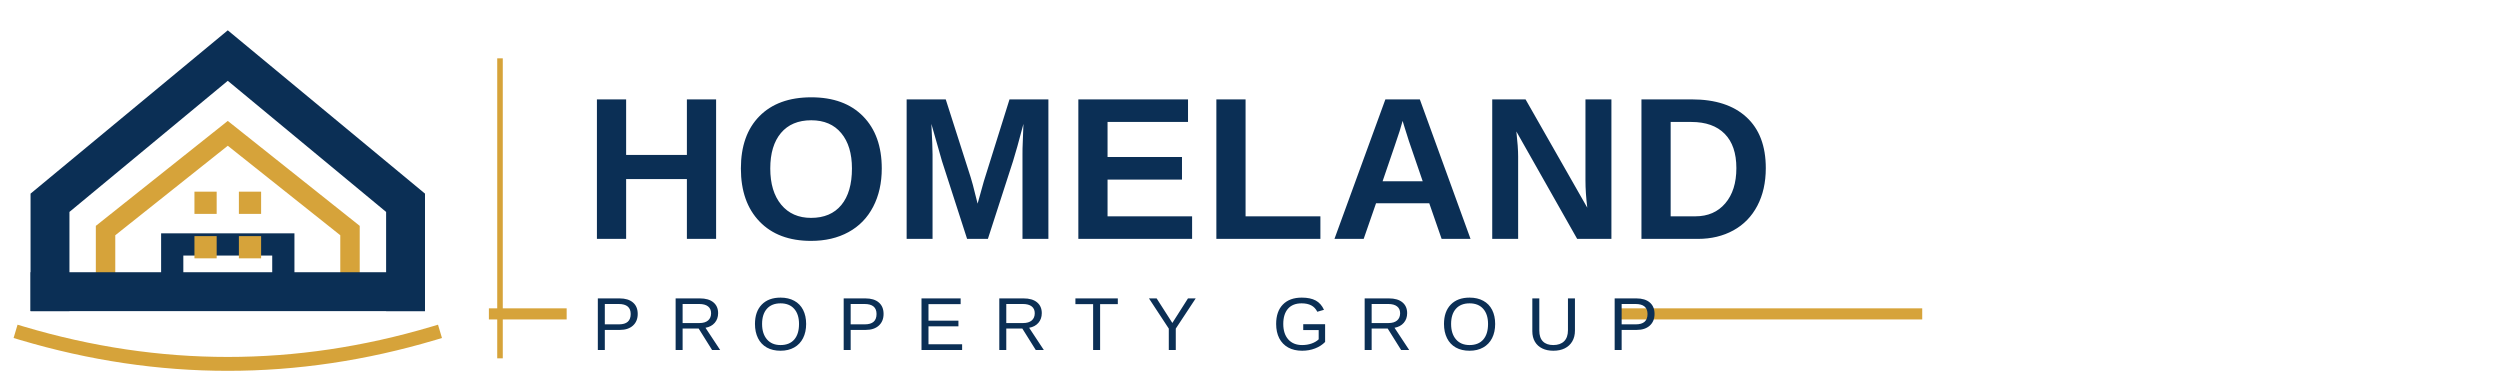
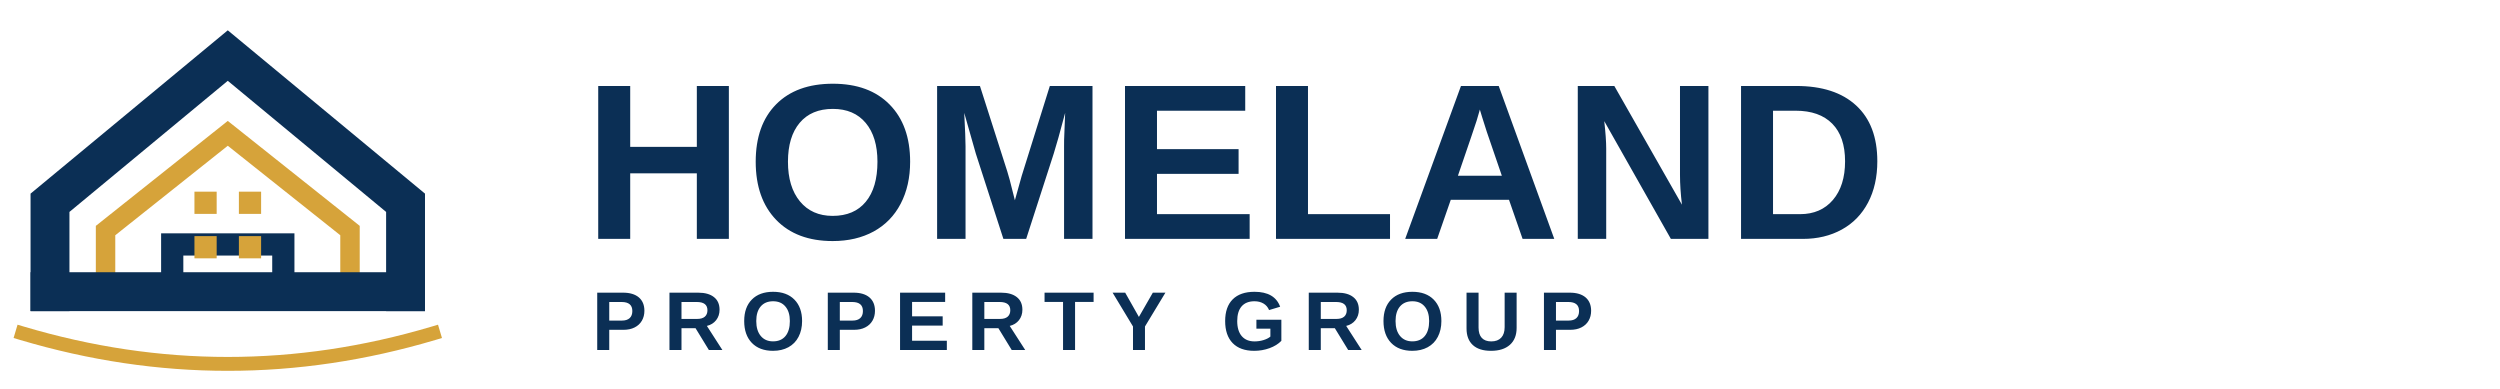
<svg xmlns="http://www.w3.org/2000/svg" viewBox="0 0 900 140" role="img" aria-labelledby="title desc">
  <g fill="none" stroke-linecap="square" stroke-linejoin="miter">
    <path d="M18 105V73L82 20L146 73V105" stroke="#0B2F55" stroke-width="14" />
    <path d="M38 104V83L82 48L126 83V104" stroke="#D6A33A" stroke-width="7" />
    <path d="M18 105H146" stroke="#0B2F55" stroke-width="14" />
    <path d="M62 104V88H102V104" stroke="#0B2F55" stroke-width="8" />
    <path d="M70 69H78V77H70ZM86 69H94V77H86ZM70 85H78V93H70ZM86 85H94V93H86Z" fill="#D6A33A" stroke="none" />
    <path d="M8 120Q82 142 156 120" stroke="#D6A33A" stroke-width="5" />
-     <path d="M180 22V128" stroke="#D6A33A" stroke-width="2" />
-     <path d="M178 113H202M585 113H690" stroke="#D6A33A" stroke-width="4" stroke-linecap="square" />
  </g>
  <g fill="#0B2F55" font-family="Arial, Helvetica, sans-serif">
-     <text x="210" y="86" font-size="73" font-weight="700" letter-spacing="1">HOMELAND</text>
-     <text x="213" y="126" font-size="27" font-weight="500" letter-spacing="10">PROPERTY GROUP</text>
+     <text x="210" y="86" font-size="80" font-weight="700" letter-spacing="1">HOMELAND</text>
+     <text x="213" y="126" font-size="30" font-weight="700" letter-spacing="6">PROPERTY GROUP</text>
  </g>
</svg>
